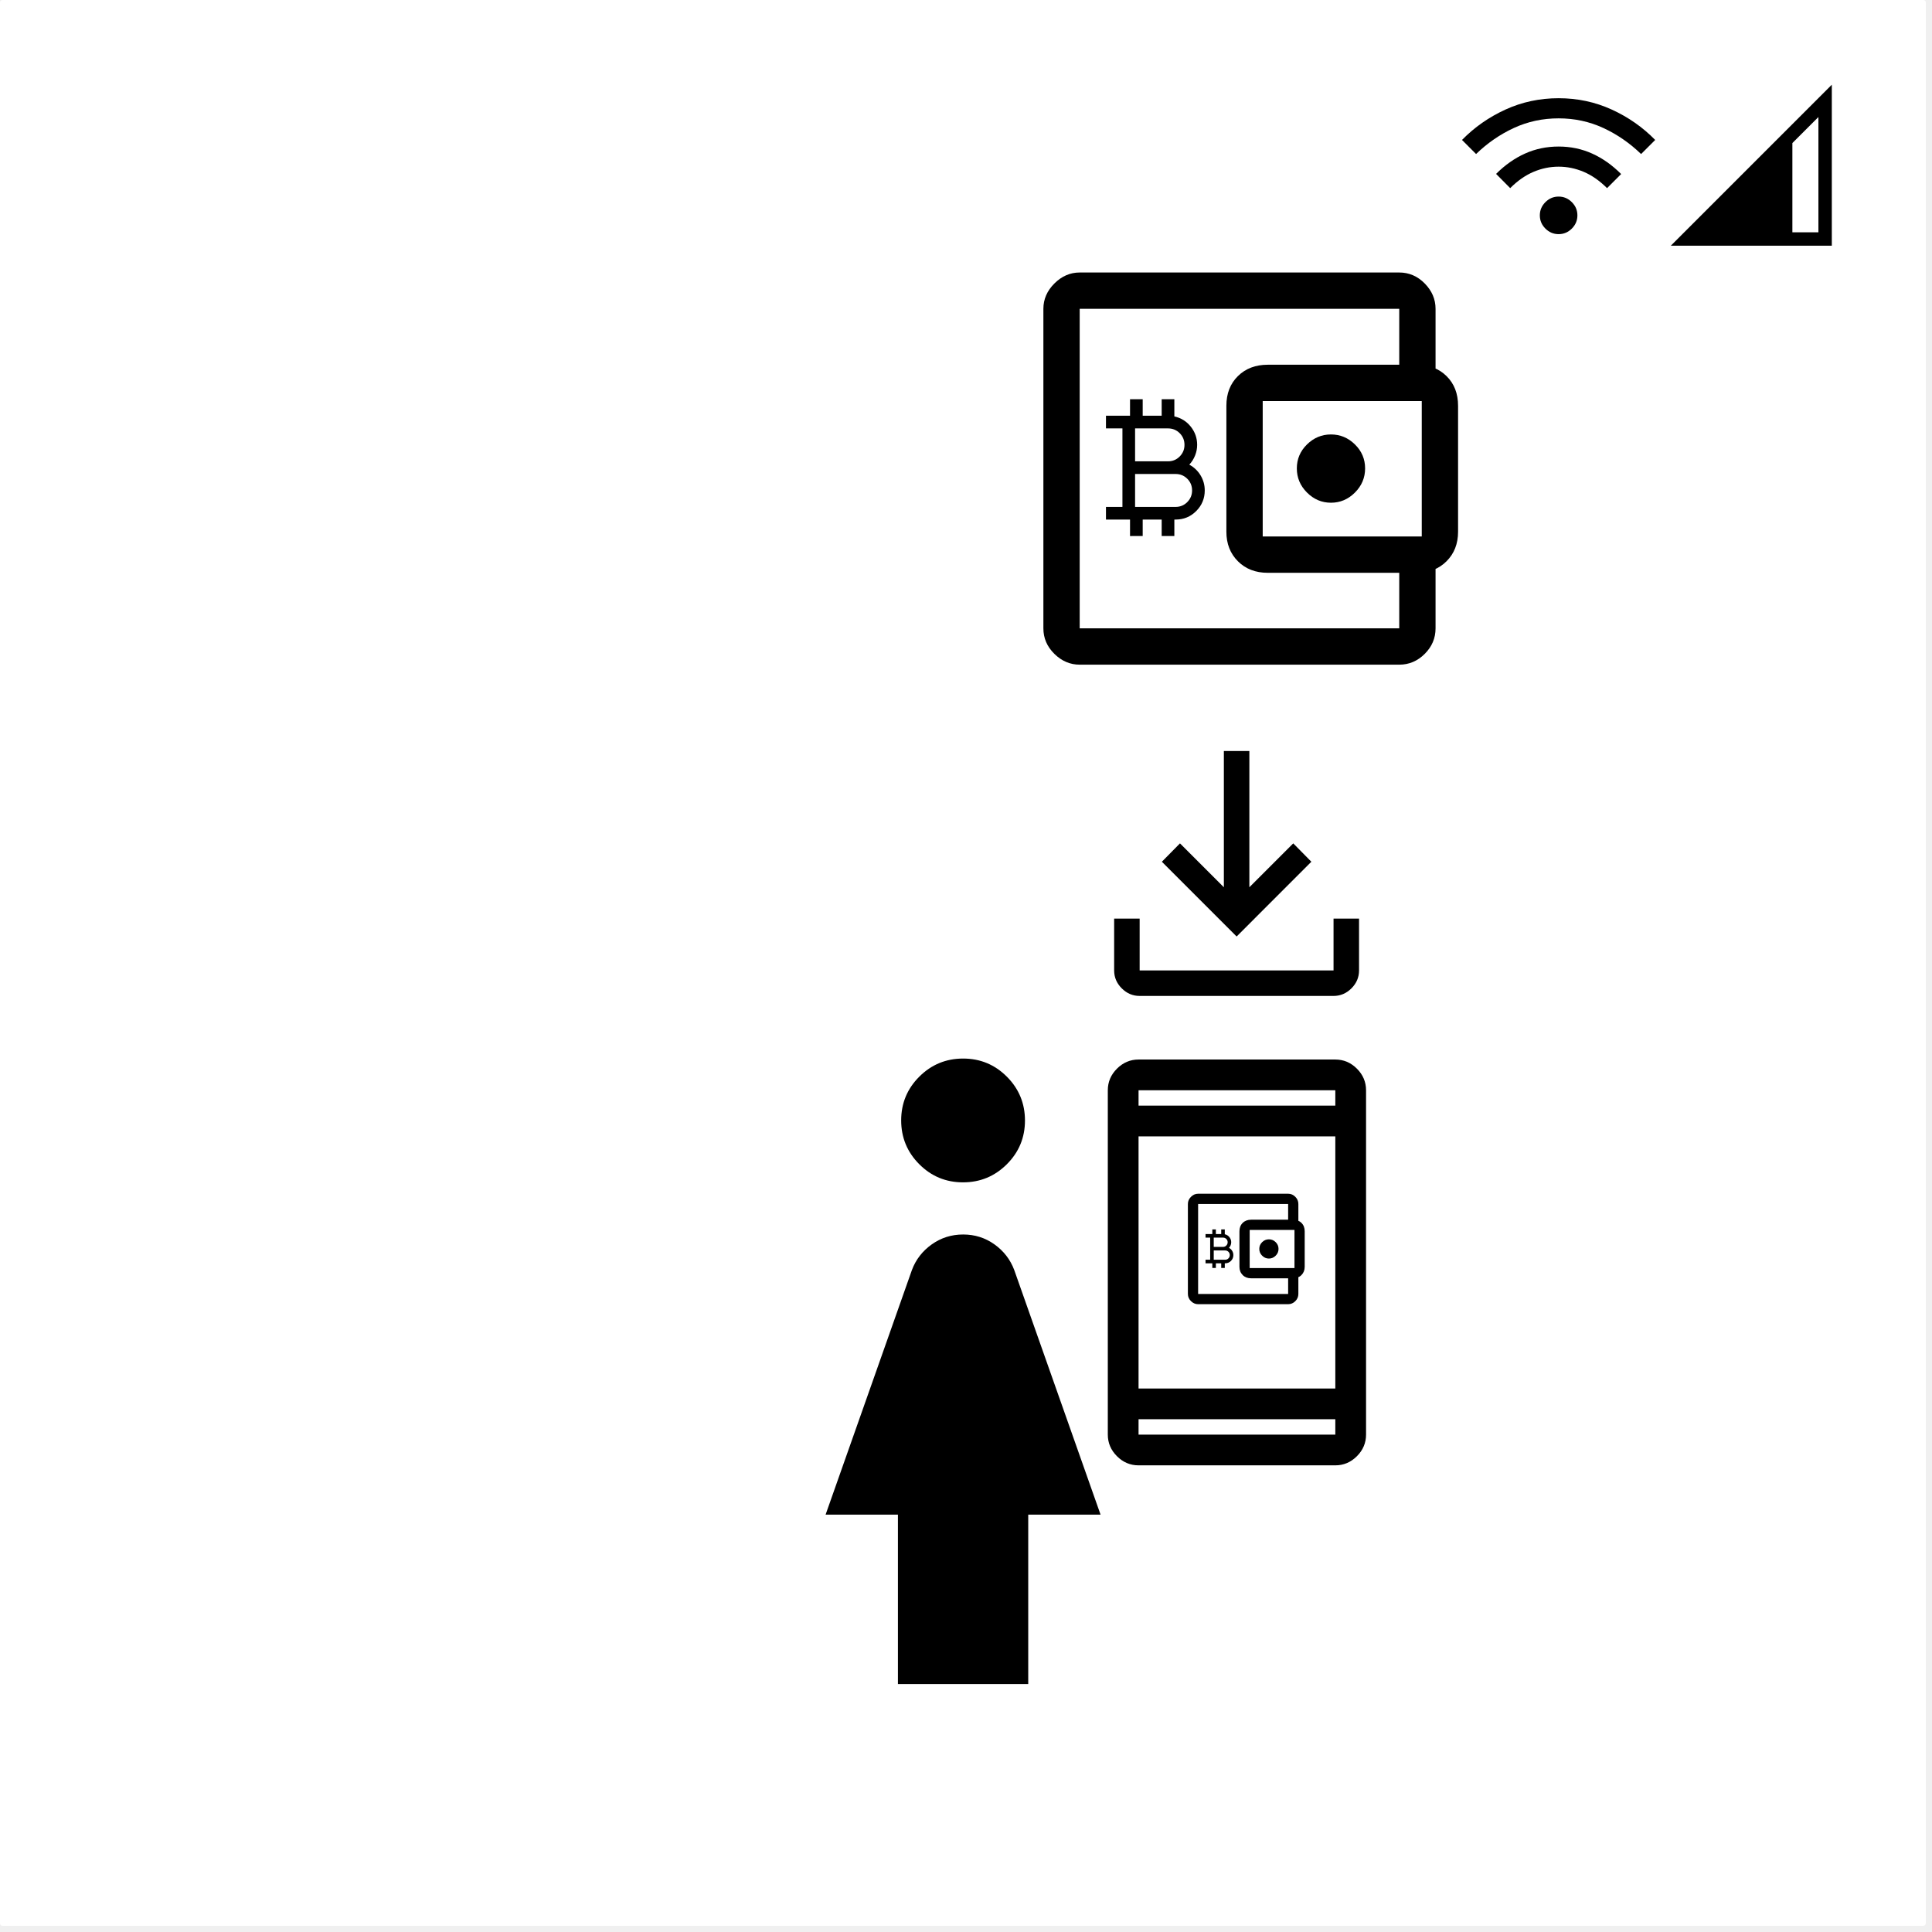
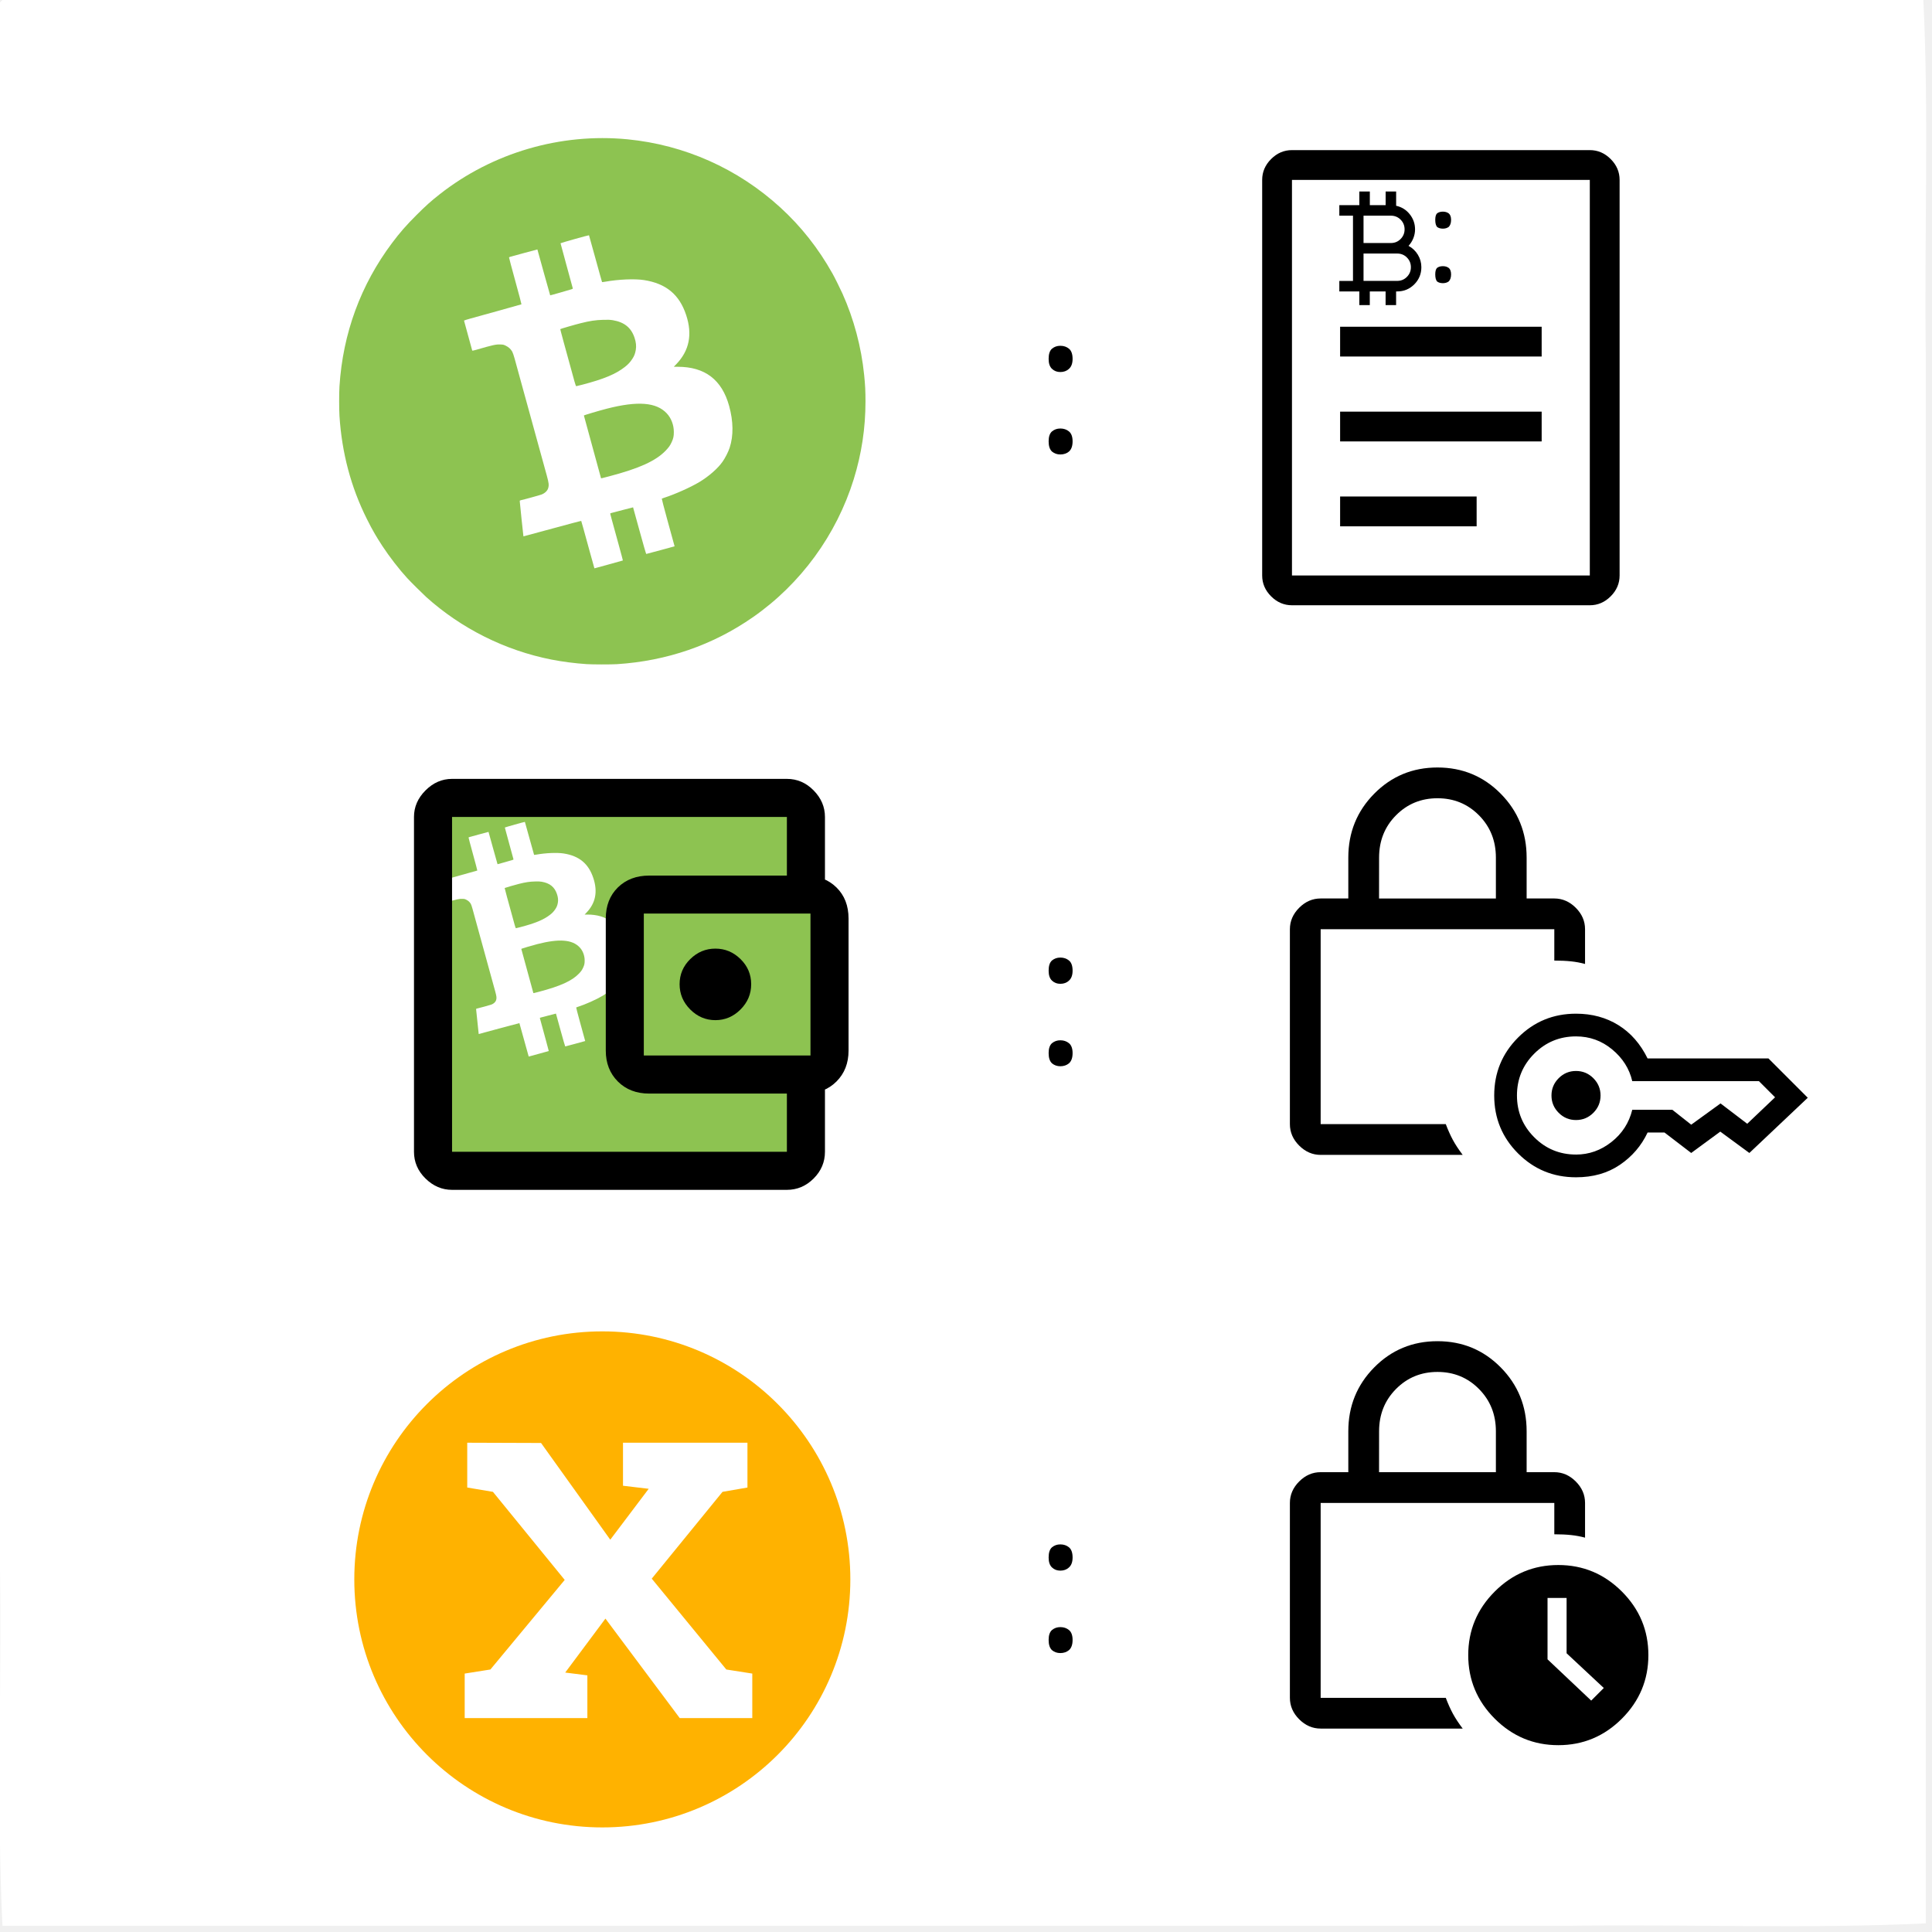
- <svg xmlns="http://www.w3.org/2000/svg" width="400" height="400" version="1.1" viewBox="0 0 105.83 105.83">
-   <rect width="105.49" height="105.49" ry=".133" fill="#fff" />
-   <path d="m67.739 51.299-4.095-4.095 0.992-1.006 2.404 2.404v-7.463h1.397v7.463l2.404-2.404 0.992 1.006zm-5.311 3.256q-0.566 0-0.982-0.416-0.416-0.416-0.416-0.982v-2.837h1.397v2.837h10.621v-2.837h1.397v2.837q0 0.566-0.416 0.982-0.416 0.416-0.982 0.416z" stroke-width=".021" />
-   <g transform="matrix(.54658 0 0 .54658 23.821 27.3)">
-     <path d="m77.914 77.124v-0.465h-0.679v-0.357h0.465v-2.216h-0.465v-0.357h0.679v-0.465h0.357v0.465h0.536v-0.465h0.357v0.484q0.286 0.064 0.465 0.29 0.179 0.226 0.179 0.512 0 0.152-0.057 0.298-0.057 0.146-0.164 0.262 0.202 0.109 0.319 0.304 0.117 0.195 0.117 0.424 0 0.34-0.24 0.581-0.24 0.241-0.583 0.241h-0.036v0.465h-0.357v-0.465h-0.536v0.465zm0.143-2.109h0.93q0.195 0 0.33-0.137 0.135-0.137 0.135-0.328 0-0.195-0.135-0.33-0.135-0.135-0.33-0.135h-0.93zm0 1.287h1.144q0.195 0 0.33-0.137 0.135-0.137 0.135-0.328 0-0.195-0.135-0.33-0.135-0.135-0.33-0.135h-1.144z" stroke-width=".005" />
-     <path d="m83.586 76.184q0.39 0 0.677-0.287 0.287-0.287 0.287-0.682 0-0.395-0.287-0.677-0.287-0.282-0.677-0.282-0.39 0-0.677 0.282-0.287 0.282-0.287 0.677 0 0.395 0.287 0.682 0.287 0.287 0.677 0.287zm-7.094 3.004v0.543-9.021zm0 1.569q-0.405 0-0.715-0.305-0.31-0.305-0.31-0.72v-9.021q0-0.405 0.31-0.715 0.31-0.31 0.715-0.31h9.021q0.415 0 0.72 0.31 0.305 0.31 0.305 0.715v1.886h-1.025v-1.886h-9.021v9.021h9.021v-1.876h1.025v1.876q0 0.415-0.305 0.72t-0.72 0.305zm5.31-2.594q-0.518 0-0.843-0.325-0.325-0.325-0.325-0.833v-3.557q0-0.518 0.325-0.838 0.325-0.32 0.843-0.32h4.203q0.518 0 0.843 0.32 0.325 0.32 0.325 0.838v3.557q0 0.507-0.325 0.833-0.325 0.325-0.843 0.325zm4.347-1.025v-3.824h-4.49v3.824z" stroke-width=".015" />
+ <svg xmlns="http://www.w3.org/2000/svg" width="400" height="400" version="1.1" viewBox="0 0 105.83 105.83" id="svg24">
+   <defs id="defs28" />
+   <path id="rect2" style="fill:#ffffff;stroke-width:1" d="M 0.133,0 C 35.208,0 70.282,0 105.357,0 c 0.311,6.399 0.044,13.037 0.133,19.527 0,28.61 0,57.22 0,85.829 -6.399,0.311 -13.037,0.044 -19.527,0.133 -28.61,0 -57.22,0 -85.829,0 C -0.178,99.091 0.089,92.453 0,85.963 0,57.353 0,28.743 0,0.133 Z" />
+   <g transform="matrix(0.2132146,0,0,0.2132146,19.04536,72.85237)" id="g16">
+     <path d="m 65.419,0.361 a 63.719,63.72 0 0 0 -63.72,63.72 63.719,63.72 0 0 0 63.72,63.719 63.719,63.72 0 0 0 63.719,-63.719 63.719,63.72 0 0 0 -63.719,-63.72 z m -34.705,28.607 18.962,0.066 17.785,24.847 9.873,-13.077 -6.604,-0.784 v -11.05 h 31.973 v 11.508 l -6.408,1.112 -18.177,22.296 19.158,23.343 6.67,1.046 v 11.443 h -18.635 l -19.093,-25.566 -10.331,13.862 5.689,0.719 v 10.985 h -31.516 v -11.443 l 6.604,-1.046 19.093,-23.016 -18.439,-22.623 -6.604,-1.112 z" fill="#ffb200" stroke="#000000" stroke-dasharray="0, 6.182" stroke-linejoin="bevel" stroke-miterlimit="4.1" stroke-opacity="0.253" stroke-width="0.562" id="path14" />
  </g>
-   <path d="m52.751 64.766q-1.406 0-2.397-0.994-0.99-0.994-0.99-2.4t0.994-2.397q0.994-0.99 2.4-0.99t2.397 0.994q0.99 0.994 0.99 2.4 0 1.406-0.994 2.397-0.994 0.99-2.4 0.99zm-3.565 27.481v-9.279h-3.962l4.729-13.401q0.321-0.857 1.084-1.401 0.763-0.544 1.722-0.544 0.959 0 1.718 0.544 0.758 0.544 1.08 1.401l4.729 13.401h-3.962v9.279z" stroke-width=".054" />
-   <path d="m61.9 29.363v-0.902h-1.318v-0.694h0.902v-4.301h-0.902v-0.694h1.318v-0.902h0.694v0.902h1.04v-0.902h0.694v0.94q0.555 0.125 0.902 0.564 0.347 0.439 0.347 0.994 0 0.295-0.111 0.577-0.111 0.283-0.319 0.508 0.392 0.212 0.619 0.59 0.227 0.378 0.227 0.822 0 0.659-0.465 1.127-0.465 0.468-1.131 0.468h-0.069v0.902h-0.694v-0.902h-1.04v0.902zm0.277-4.093h1.804q0.378 0 0.64-0.265 0.262-0.265 0.262-0.636 0-0.378-0.262-0.64-0.262-0.262-0.64-0.262h-1.804zm0 2.497h2.22q0.378 0 0.64-0.265 0.262-0.265 0.262-0.636 0-0.378-0.262-0.64-0.262-0.262-0.64-0.262h-2.22z" stroke-width=".01" />
-   <path d="m72.907 27.538q0.756 0 1.313-0.557 0.557-0.557 0.557-1.323 0-0.766-0.557-1.313-0.557-0.547-1.313-0.547-0.756 0-1.313 0.547-0.557 0.547-0.557 1.313 0 0.766 0.557 1.323 0.557 0.557 1.313 0.557zm-13.764 5.828v1.054-17.504zm0 3.043q-0.786 0-1.387-0.592-0.602-0.592-0.602-1.397v-17.504q0-0.786 0.602-1.387 0.602-0.602 1.387-0.602h17.504q0.806 0 1.397 0.602 0.592 0.602 0.592 1.387v3.66h-1.989v-3.66h-17.504v17.504h17.504v-3.64h1.989v3.64q0 0.806-0.592 1.397-0.592 0.592-1.397 0.592zm10.303-5.032q-1.004 0-1.636-0.632-0.632-0.632-0.632-1.616v-6.902q0-1.004 0.632-1.626 0.632-0.622 1.636-0.622h8.155q1.004 0 1.636 0.622 0.632 0.622 0.632 1.626v6.902q0 0.985-0.632 1.616-0.632 0.632-1.636 0.632zm8.434-1.989v-7.419h-8.712v7.419z" stroke-width=".03" />
-   <path d="m62.367 80.268q-0.682 0-1.183-0.501-0.501-0.501-0.501-1.183v-18.862q0-0.682 0.501-1.183 0.501-0.501 1.183-0.501h10.778q0.682 0 1.183 0.501 0.501 0.501 0.501 1.183v18.862q0 0.682-0.501 1.183-0.501 0.501-1.183 0.501zm0-2.526v0.842h10.778v-0.842zm0-1.684h10.778v-13.81h-10.778zm0-15.494h10.778v-0.842h-10.778zm0 0v-0.842zm0 17.178v0.842z" stroke-width=".025" />
-   <path d="m91.523 13.459 8.819-8.819v8.819zm6.659-0.735h1.426v-6.313l-1.426 1.426z" stroke-width=".011" />
-   <path d="m85.377 12.826q-0.419 0-0.724-0.305-0.305-0.305-0.305-0.724t0.305-0.724q0.305-0.305 0.724-0.305 0.419 0 0.724 0.305 0.305 0.305 0.305 0.724t-0.305 0.724q-0.305 0.305-0.724 0.305zm-2.653-2.521-0.772-0.779q0.731-0.731 1.586-1.115 0.854-0.384 1.839-0.384 0.985 0 1.839 0.386 0.854 0.386 1.586 1.121l-0.772 0.772q-0.61-0.61-1.279-0.893-0.669-0.283-1.374-0.283-0.706 0-1.374 0.283-0.669 0.283-1.279 0.893zm-1.867-1.867-0.772-0.772q1.022-1.044 2.381-1.665 1.36-0.621 2.91-0.621 1.551 0 2.91 0.621 1.36 0.621 2.381 1.665l-0.772 0.772q-0.93-0.9-2.071-1.428-1.141-0.527-2.449-0.527t-2.449 0.527q-1.141 0.527-2.071 1.428z" stroke-width=".011" />
+   <path d="m 75.541,80.642 h 6.4 v -2.24 q 0,-1.381 -0.926,-2.316 -0.926,-0.935 -2.273,-0.935 -1.347,0 -2.273,0.935 -0.926,0.935 -0.926,2.316 z m 4.581,14.045 h -7.781 q -0.665,0 -1.175,-0.509 -0.509,-0.509 -0.509,-1.175 v -10.677 q 0,-0.665 0.509,-1.175 0.509,-0.509 1.175,-0.509 h 1.516 v -2.24 q 0,-2.063 1.419,-3.499 1.419,-1.436 3.465,-1.436 2.046,0 3.465,1.436 1.419,1.436 1.419,3.499 v 2.24 h 1.516 q 0.665,0 1.175,0.509 0.509,0.509 0.509,1.175 v 1.903 q -0.371,-0.101 -0.77,-0.143 -0.4,-0.042 -0.914,-0.042 v -1.718 h -12.799 v 10.677 h 6.854 q 0.185,0.488 0.387,0.863 0.202,0.375 0.539,0.821 z m 5.238,0.909 q -2.029,0 -3.482,-1.452 -1.452,-1.452 -1.452,-3.482 0,-2.029 1.452,-3.482 1.452,-1.452 3.482,-1.452 2.029,0 3.482,1.452 1.452,1.452 1.452,3.482 0,2.029 -1.452,3.482 -1.452,1.452 -3.482,1.452 z m 1.802,-2.442 0.69,-0.69 -2.038,-1.903 v -3.031 h -1.044 v 3.364 z m -14.82,-10.829 v 10.677 z" stroke-width="0.025" id="path22" />
+   <path d="m 86.33,61.353 q -0.554,0 -0.949,-0.395 -0.395,-0.395 -0.395,-0.949 0,-0.554 0.395,-0.949 0.395,-0.395 0.949,-0.395 0.554,0 0.949,0.395 0.395,0.395 0.395,0.949 0,0.554 -0.395,0.949 -0.395,0.395 -0.949,0.395 z m 0,3.136 q -1.867,0 -3.174,-1.307 -1.307,-1.307 -1.307,-3.174 0,-1.867 1.307,-3.174 1.307,-1.307 3.174,-1.307 1.313,0 2.324,0.629 1.011,0.629 1.596,1.823 h 6.622 l 2.153,2.153 -3.199,3.025 -1.593,-1.17 -1.593,1.17 -1.462,-1.12 h -0.927 q -0.51,1.083 -1.515,1.767 -1.005,0.685 -2.405,0.685 z m 0,-1.245 q 1.07,0 1.945,-0.691 0.874,-0.691 1.136,-1.761 h 2.197 l 1.033,0.815 1.606,-1.164 1.462,1.114 1.525,-1.45 -0.884,-0.884 h -6.939 q -0.236,-1.021 -1.098,-1.736 -0.862,-0.716 -1.982,-0.716 -1.344,0 -2.29,0.946 -0.946,0.946 -0.946,2.29 0,1.344 0.946,2.29 0.946,0.946 2.29,0.946 z" stroke-width="0.019" id="path24" />
+   <path d="m 75.541,49.217 h 6.4 v -2.24 c 0,-0.921 -0.309,-1.692 -0.926,-2.316 -0.618,-0.623 -1.375,-0.935 -2.273,-0.935 -0.898,0 -1.656,0.312 -2.273,0.935 -0.618,0.623 -0.926,1.395 -0.926,2.316 z m 4.581,14.045 h -7.781 c -0.443,0 -0.835,-0.17 -1.175,-0.509 -0.34,-0.34 -0.509,-0.731 -0.509,-1.175 V 50.9 c 0,-0.443 0.17,-0.835 0.509,-1.175 0.34,-0.34 0.731,-0.509 1.175,-0.509 h 1.516 v -2.24 c 0,-1.375 0.473,-2.542 1.419,-3.499 0.946,-0.957 2.101,-1.436 3.465,-1.436 1.364,0 2.519,0.479 3.465,1.436 0.946,0.957 1.419,2.123 1.419,3.499 v 2.24 h 1.516 c 0.443,0 0.835,0.17 1.175,0.509 0.34,0.34 0.509,0.731 0.509,1.175 v 1.903 c -0.247,-0.067 -0.504,-0.115 -0.77,-0.143 -0.267,-0.028 -0.571,-0.042 -0.914,-0.042 v -1.718 h -12.799 v 10.677 h 6.854 c 0.124,0.326 0.253,0.613 0.387,0.863 0.135,0.25 0.314,0.523 0.539,0.821 z m -7.781,-12.361 v 10.677 z" stroke-width="0.025" id="path26" />
+   <g transform="matrix(0.04302731,0,0,0.04302731,15.3239,5.201244)" id="g58">
+     <g transform="matrix(0.04188,0,0,0.04188,75.616,54.993)" fill="#8dc351" id="g52">
+       <path d="m 7525,15989 c -349,-23 -745,-74 -1074,-139 -1411,-279 -2741,-944 -3806,-1903 -103,-94 -479,-466 -575,-572 -245,-266 -540,-648 -754,-974 -84,-128 -216,-339 -216,-346 0,-2 -17,-32 -38,-66 -48,-80 -130,-233 -220,-414 C 359,10611 82,9566 10,8445 -3,8240 -3,7750 10,7545 113,5935 655,4458 1610,3185 c 239,-319 428,-535 744,-850 286,-286 436,-420 706,-632 C 4666,442 6732,-162 8765,35 c 1734,169 3354,891 4645,2071 632,577 1156,1241 1589,2014 64,113 231,450 301,605 345,767 574,1625 659,2470 32,311 41,496 41,810 0,808 -118,1588 -356,2359 -526,1697 -1613,3186 -3064,4197 -1216,848 -2616,1332 -4135,1429 -181,11 -740,11 -920,-1 z" id="path50" />
+     </g>
+     <g transform="matrix(0.04188,0,0,0.04188,75.616,54.993)" fill="#ffffff" id="g56">
+       <path d="m 7751,13046 c -6,-17 -62,-222 -127,-456 -195,-713 -262,-951 -266,-956 -3,-2 -398,103 -879,234 -481,131 -875,238 -877,237 -3,-3 -112,-1041 -112,-1071 0,-17 8,-23 33,-28 75,-14 558,-147 627,-172 101,-38 181,-113 204,-193 28,-95 21,-155 -43,-390 -33,-119 -139,-504 -236,-856 -97,-352 -239,-867 -315,-1145 -76,-278 -193,-703 -260,-945 -67,-242 -142,-514 -166,-605 -25,-91 -57,-185 -72,-210 -44,-77 -110,-138 -190,-177 -67,-34 -84,-38 -171,-41 -134,-6 -233,16 -734,162 -81,23 -120,30 -122,22 -7,-20 -247,-901 -249,-910 0,-4 87,-33 194,-62 107,-30 499,-138 870,-241 371,-102 678,-189 682,-192 4,-3 -81,-323 -188,-711 -107,-388 -192,-710 -190,-715 2,-6 28,-17 57,-24 30,-8 222,-61 428,-117 206,-57 376,-103 377,-101 1,1 88,315 193,697 106,382 194,696 196,698 2,2 137,-35 302,-83 164,-48 318,-92 343,-100 35,-10 44,-17 42,-31 -2,-11 -87,-320 -188,-689 -101,-368 -184,-674 -184,-680 0,-9 858,-250 865,-243 2,2 91,322 198,711 107,389 196,710 199,712 2,3 42,-2 89,-10 416,-74 899,-94 1184,-51 672,104 1078,440 1283,1061 196,592 97,1085 -302,1499 l -73,76 h 118 c 828,0 1344,393 1564,1190 130,470 135,910 15,1273 -41,126 -137,313 -218,427 -145,205 -419,444 -699,612 -277,166 -754,378 -1083,483 -30,10 -58,20 -62,24 -4,3 71,290 166,636 96,347 185,671 198,721 l 25,91 -426,117 c -234,64 -431,116 -436,116 -6,0 -98,-318 -204,-707 -107,-390 -195,-709 -196,-710 -1,-2 -143,35 -316,81 -173,46 -329,87 -346,91 -18,3 -33,12 -33,18 0,11 16,68 259,952 71,259 128,471 126,473 -1,1 -196,56 -433,121 l -431,118 z m 442,-2762 c 928,-243 1429,-470 1733,-785 93,-98 132,-151 179,-252 54,-113 70,-186 69,-317 0,-211 -79,-419 -214,-563 -317,-339 -883,-384 -1824,-143 -226,58 -696,197 -696,207 0,4 117,433 260,953 143,520 260,948 260,951 0,10 22,5 233,-51 z M 7391,7495 c 657,-172 1015,-321 1295,-540 97,-76 161,-145 225,-243 60,-91 87,-161 107,-277 19,-113 7,-234 -39,-369 -102,-305 -310,-473 -660,-532 -82,-13 -140,-16 -298,-11 -227,6 -400,32 -681,103 -171,42 -609,170 -618,179 -4,4 126,484 431,1588 24,87 46,147 53,147 6,0 90,-20 185,-45 z" fill="#ffffff" id="path54" />
+     </g>
+   </g>
+   <text x="56.677" y="24.753" fill="#000000" font-family="sans-serif" font-size="10.583px" stroke-width="0.265" style="line-height:1.25" xml:space="preserve" id="text94">
+     <tspan x="56.677" y="24.753" stroke-width="0.265" id="tspan92">:</tspan>
+   </text>
+   <text x="56.677" y="90.41" fill="#000000" font-family="sans-serif" font-size="10.583px" stroke-width="0.265" style="line-height:1.25" xml:space="preserve" id="text94-3">
+     <tspan x="56.677" y="90.41" stroke-width="0.265" id="tspan92-5">:</tspan>
+   </text>
+   <text x="56.677" y="58.268" fill="#000000" font-family="sans-serif" font-size="10.583px" stroke-width="0.265" style="line-height:1.25" xml:space="preserve" id="text94-6">
+     <tspan x="56.677" y="58.268" stroke-width="0.265" id="tspan92-2">:</tspan>
+   </text>
+   <g transform="matrix(2.15424,0,0,2.15424,-152.5724,-83.05637)" id="g14">
+     <g transform="matrix(0.00965946,0,0,0.00965946,80.69794,59.92945)" id="g58-6">
+       <rect style="fill:#8dc351;fill-opacity:1;stroke-width:65.595;stroke-linejoin:round;stroke-dashoffset:7.35" id="rect3960" width="1000.355" height="963.94" x="116.863" y="-95.88" />
+       <g transform="matrix(0.04188,0,0,0.04188,75.616,54.993)" fill="#8dc351" id="g52-2">
+         <path d="m 7525,15989 c -349,-23 -745,-74 -1074,-139 -1411,-279 -2741,-944 -3806,-1903 -103,-94 -479,-466 -575,-572 -245,-266 -540,-648 -754,-974 -84,-128 -216,-339 -216,-346 0,-2 -17,-32 -38,-66 -48,-80 -130,-233 -220,-414 C 359,10611 82,9566 10,8445 -3,8240 -3,7750 10,7545 113,5935 655,4458 1610,3185 c 239,-319 428,-535 744,-850 286,-286 436,-420 706,-632 C 4666,442 6732,-162 8765,35 c 1734,169 3354,891 4645,2071 632,577 1156,1241 1589,2014 64,113 231,450 301,605 345,767 574,1625 659,2470 32,311 41,496 41,810 0,808 -118,1588 -356,2359 -526,1697 -1613,3186 -3064,4197 -1216,848 -2616,1332 -4135,1429 -181,11 -740,11 -920,-1 z" id="path50-9" />
+       </g>
+       <g transform="matrix(0.0610117,0,0,0.0610117,-103.8285,-229.3502)" fill="#ffffff" id="g56-1">
+         <path d="m 7751,13046 c -6,-17 -62,-222 -127,-456 -195,-713 -262,-951 -266,-956 -3,-2 -398,103 -879,234 -481,131 -875,238 -877,237 -3,-3 -112,-1041 -112,-1071 0,-17 8,-23 33,-28 75,-14 558,-147 627,-172 101,-38 181,-113 204,-193 28,-95 21,-155 -43,-390 -33,-119 -139,-504 -236,-856 -97,-352 -239,-867 -315,-1145 -76,-278 -193,-703 -260,-945 -67,-242 -142,-514 -166,-605 -25,-91 -57,-185 -72,-210 -44,-77 -110,-138 -190,-177 -67,-34 -84,-38 -171,-41 -134,-6 -233,16 -734,162 -81,23 -120,30 -122,22 -7,-20 -247,-901 -249,-910 0,-4 87,-33 194,-62 107,-30 499,-138 870,-241 371,-102 678,-189 682,-192 4,-3 -81,-323 -188,-711 -107,-388 -192,-710 -190,-715 2,-6 28,-17 57,-24 30,-8 222,-61 428,-117 206,-57 376,-103 377,-101 1,1 88,315 193,697 106,382 194,696 196,698 2,2 137,-35 302,-83 164,-48 318,-92 343,-100 35,-10 44,-17 42,-31 -2,-11 -87,-320 -188,-689 -101,-368 -184,-674 -184,-680 0,-9 858,-250 865,-243 2,2 91,322 198,711 107,389 196,710 199,712 2,3 42,-2 89,-10 416,-74 899,-94 1184,-51 672,104 1078,440 1283,1061 196,592 97,1085 -302,1499 l -73,76 h 118 c 828,0 1344,393 1564,1190 130,470 135,910 15,1273 -41,126 -137,313 -218,427 -145,205 -419,444 -699,612 -277,166 -754,378 -1083,483 -30,10 -58,20 -62,24 -4,3 71,290 166,636 96,347 185,671 198,721 l 25,91 -426,117 c -234,64 -431,116 -436,116 -6,0 -98,-318 -204,-707 -107,-390 -195,-709 -196,-710 -1,-2 -143,35 -316,81 -173,46 -329,87 -346,91 -18,3 -33,12 -33,18 0,11 16,68 259,952 71,259 128,471 126,473 -1,1 -196,56 -433,121 l -431,118 z m 442,-2762 c 928,-243 1429,-470 1733,-785 93,-98 132,-151 179,-252 54,-113 70,-186 69,-317 0,-211 -79,-419 -214,-563 -317,-339 -883,-384 -1824,-143 -226,58 -696,197 -696,207 0,4 117,433 260,953 143,520 260,948 260,951 0,10 22,5 233,-51 z M 7391,7495 c 657,-172 1015,-321 1295,-540 97,-76 161,-145 225,-243 60,-91 87,-161 107,-277 19,-113 7,-234 -39,-369 -102,-305 -310,-473 -660,-532 -82,-13 -140,-16 -298,-11 -227,6 -400,32 -681,103 -171,42 -609,170 -618,179 -4,4 126,484 431,1588 24,87 46,147 53,147 6,0 90,-20 185,-45 z" fill="#ffffff" id="path54-2" />
+       </g>
+     </g>
+     <path d="m 89.015,64.495 q 0.368,0 0.639,-0.271 0.271,-0.271 0.271,-0.643 0,-0.373 -0.271,-0.639 -0.271,-0.266 -0.639,-0.266 -0.368,0 -0.639,0.266 -0.271,0.266 -0.271,0.639 0,0.372 0.271,0.643 0.271,0.271 0.639,0.271 z m -6.696,2.835 v 0.513 -8.514 z m 0,1.48 q -0.382,0 -0.675,-0.288 -0.293,-0.288 -0.293,-0.68 v -8.514 q 0,-0.382 0.293,-0.675 0.293,-0.293 0.675,-0.293 h 8.514 q 0.392,0 0.68,0.293 0.288,0.293 0.288,0.675 v 1.78 h -0.968 v -1.78 h -8.514 v 8.514 h 8.514 v -1.771 h 0.968 v 1.771 q 0,0.392 -0.288,0.68 -0.288,0.288 -0.68,0.288 z m 5.012,-2.448 q -0.489,0 -0.796,-0.307 -0.307,-0.307 -0.307,-0.786 v -3.357 q 0,-0.489 0.307,-0.791 0.307,-0.302 0.796,-0.302 h 3.967 q 0.489,0 0.796,0.302 0.307,0.302 0.307,0.791 v 3.357 q 0,0.479 -0.307,0.786 -0.307,0.307 -0.796,0.307 z m 4.102,-0.968 v -3.609 h -4.238 v 3.609 z" stroke-width="0.015" id="path12" />
+   </g>
+   <g id="g2074" transform="matrix(2.055556,0,0,2.055556,-148.8325,-58.92189)">
+     <path d="m 108.117,42.69 h 3.638 v -0.794 h -3.638 z m 0,-2.262 h 5.371 v -0.794 h -5.371 z m 0,-2.262 h 5.371 v -0.794 h -5.371 z m -1.283,6.628 c -0.212,0 -0.397,-0.079 -0.556,-0.238 -0.159,-0.159 -0.238,-0.344 -0.238,-0.556 v -10.541 c 0,-0.212 0.079,-0.397 0.238,-0.556 0.159,-0.159 0.344,-0.238 0.556,-0.238 h 7.937 c 0.212,0 0.397,0.079 0.556,0.238 0.159,0.159 0.238,0.344 0.238,0.556 v 10.541 c 0,0.212 -0.079,0.397 -0.238,0.556 -0.159,0.159 -0.344,0.238 -0.556,0.238 z m 0,-0.794 h 7.937 v -10.541 h -7.937 z m 0,-10.541 v 10.541 z" id="path2" style="stroke-width:0.013" />
+     <path d="m 108.629,36.795 v -0.364 h -0.533 v -0.28 h 0.364 V 34.412 h -0.364 v -0.28 h 0.533 v -0.364 h 0.28 v 0.364 h 0.421 v -0.364 h 0.28 v 0.38 q 0.224,0.05 0.364,0.228 0.14,0.177 0.14,0.402 0,0.119 -0.045,0.233 -0.045,0.114 -0.129,0.205 0.158,0.086 0.25,0.238 0.092,0.153 0.092,0.332 0,0.266 -0.188,0.456 -0.188,0.189 -0.457,0.189 h -0.028 v 0.364 h -0.28 v -0.364 h -0.421 v 0.364 z m 0.112,-1.654 h 0.729 q 0.153,0 0.259,-0.107 0.106,-0.107 0.106,-0.257 0,-0.153 -0.106,-0.259 -0.106,-0.106 -0.259,-0.106 h -0.729 z m 0,1.009 h 0.897 q 0.153,0 0.259,-0.107 0.106,-0.107 0.106,-0.257 0,-0.153 -0.106,-0.259 -0.106,-0.106 -0.259,-0.106 h -0.897 z" stroke-width="0.004" id="path4" />
+     <text x="110.401" y="36.164" fill="#000000" font-family="sans-serif" font-size="3.393px" stroke-width="0.085" style="line-height:1.25" xml:space="preserve" id="text94-5">
+       <tspan x="110.401" y="36.164" stroke-width="0.085" id="tspan92-3">:</tspan>
+     </text>
+   </g>
</svg>
